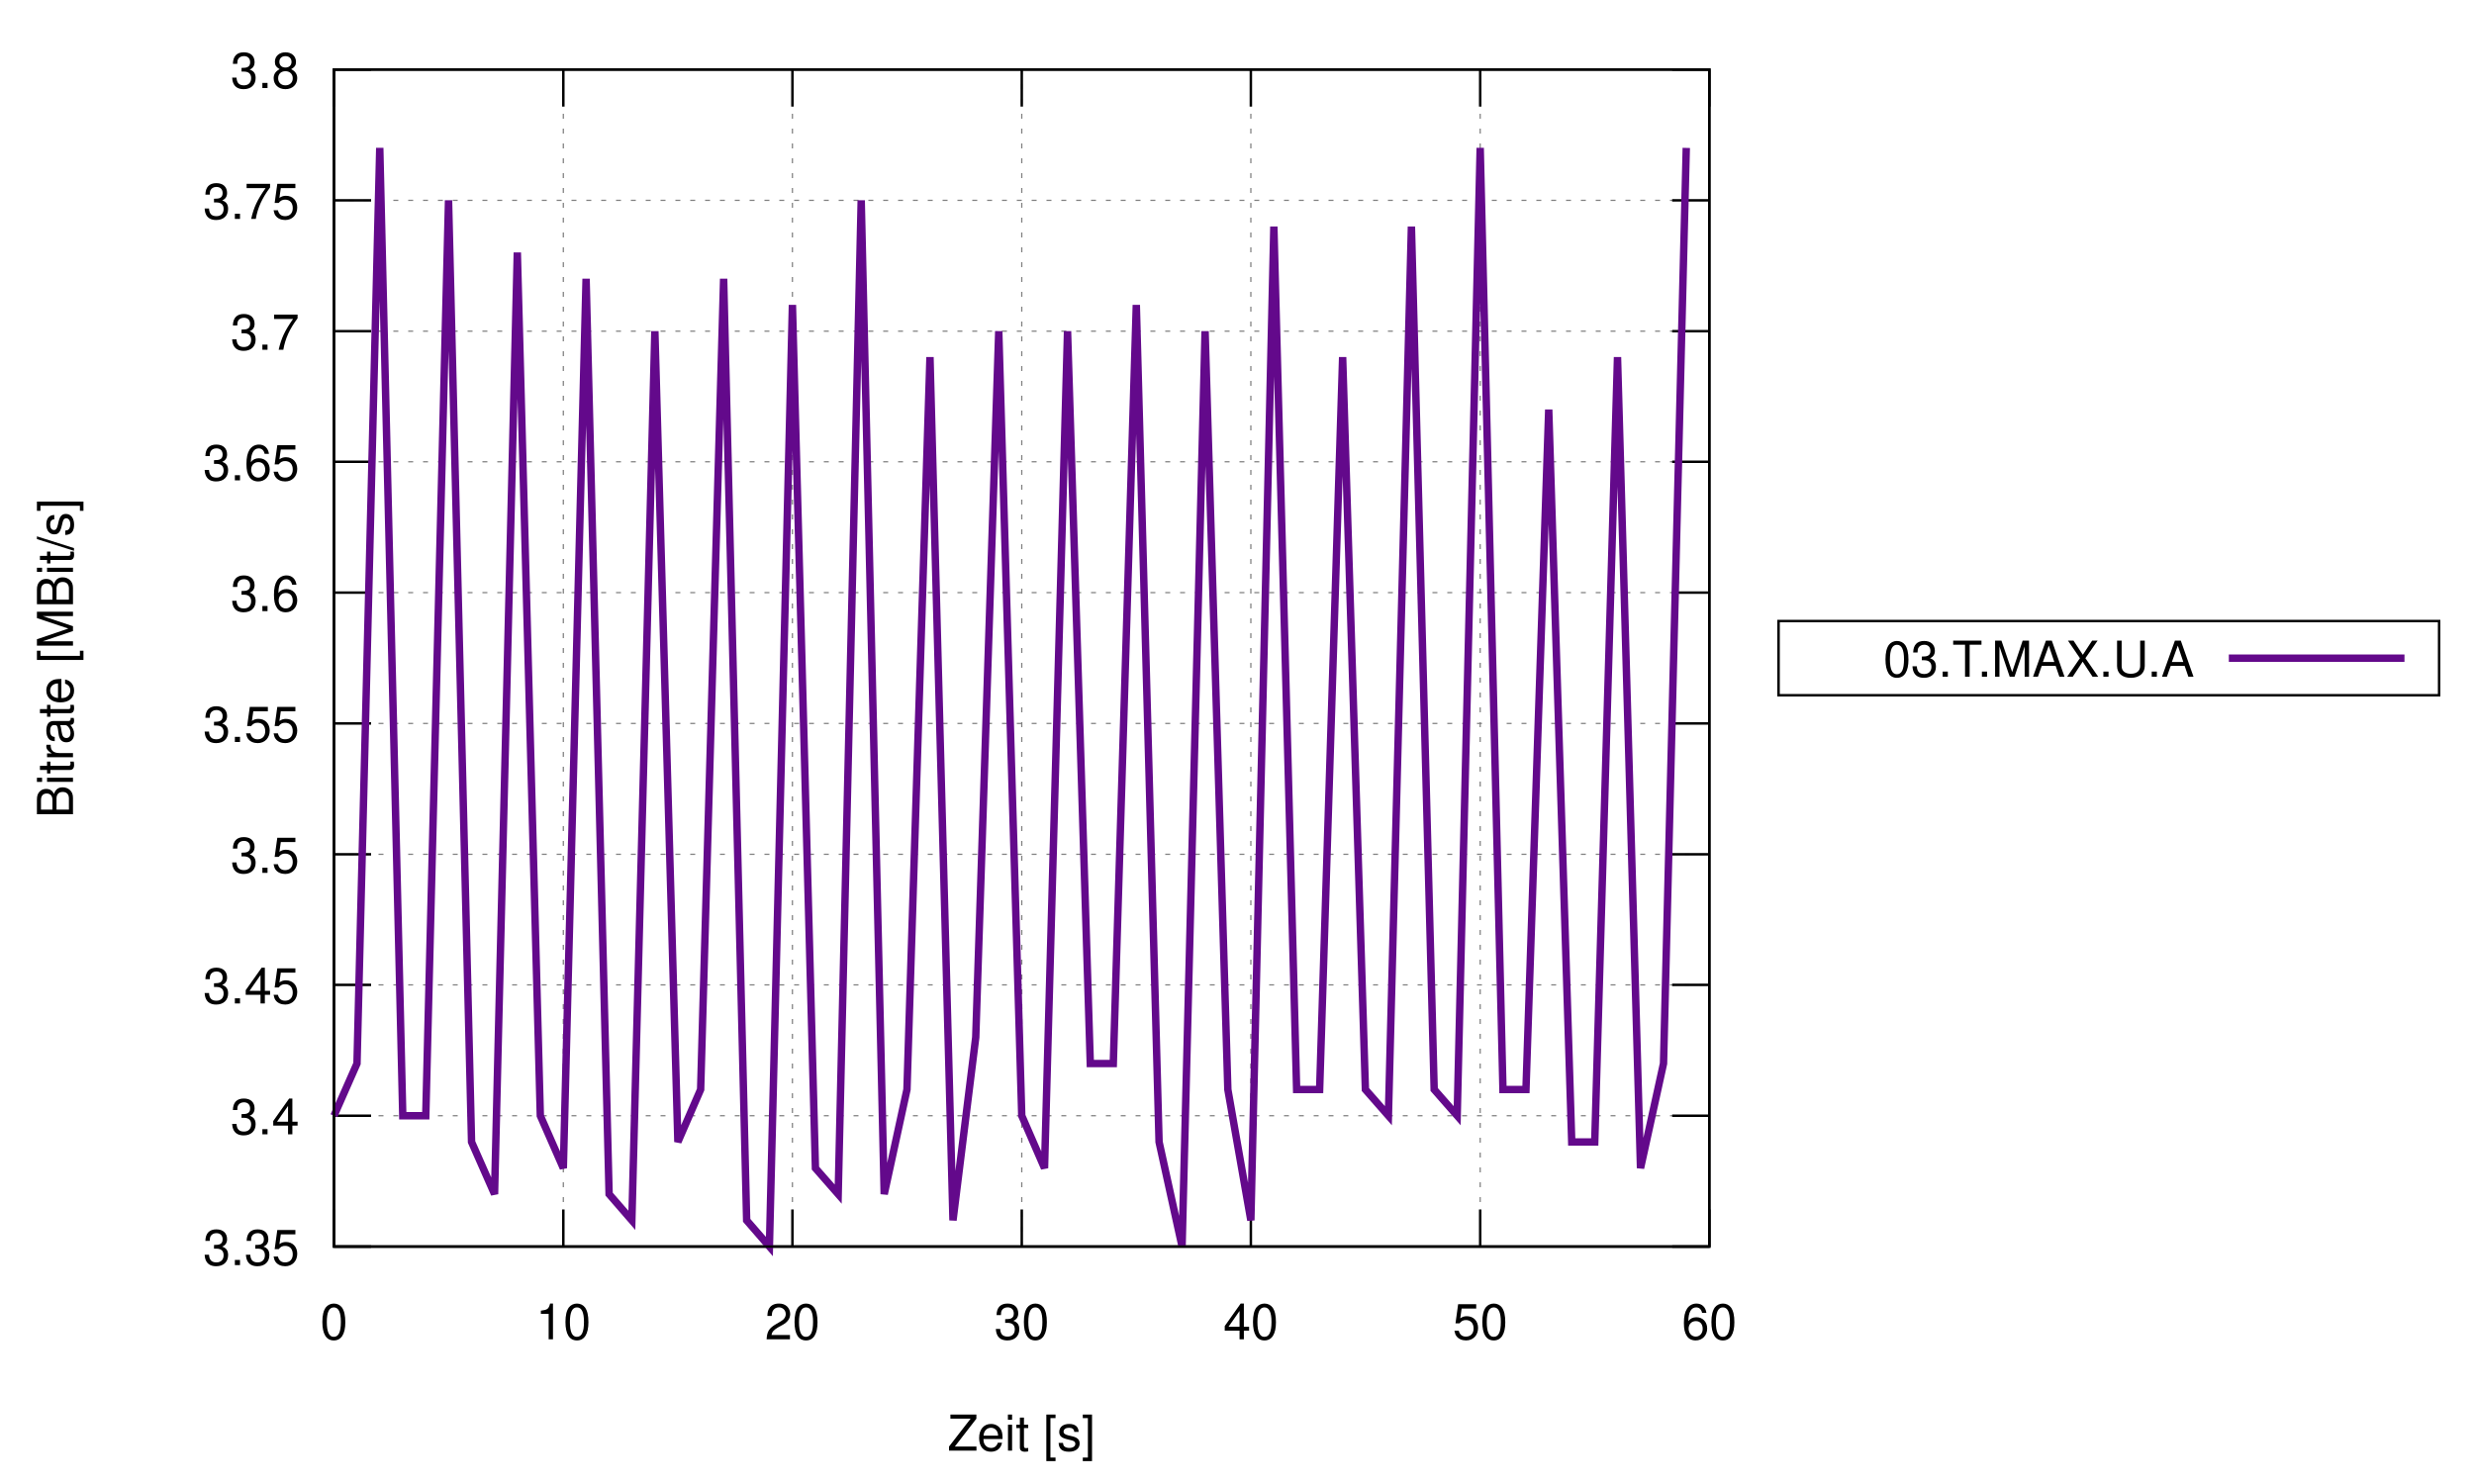
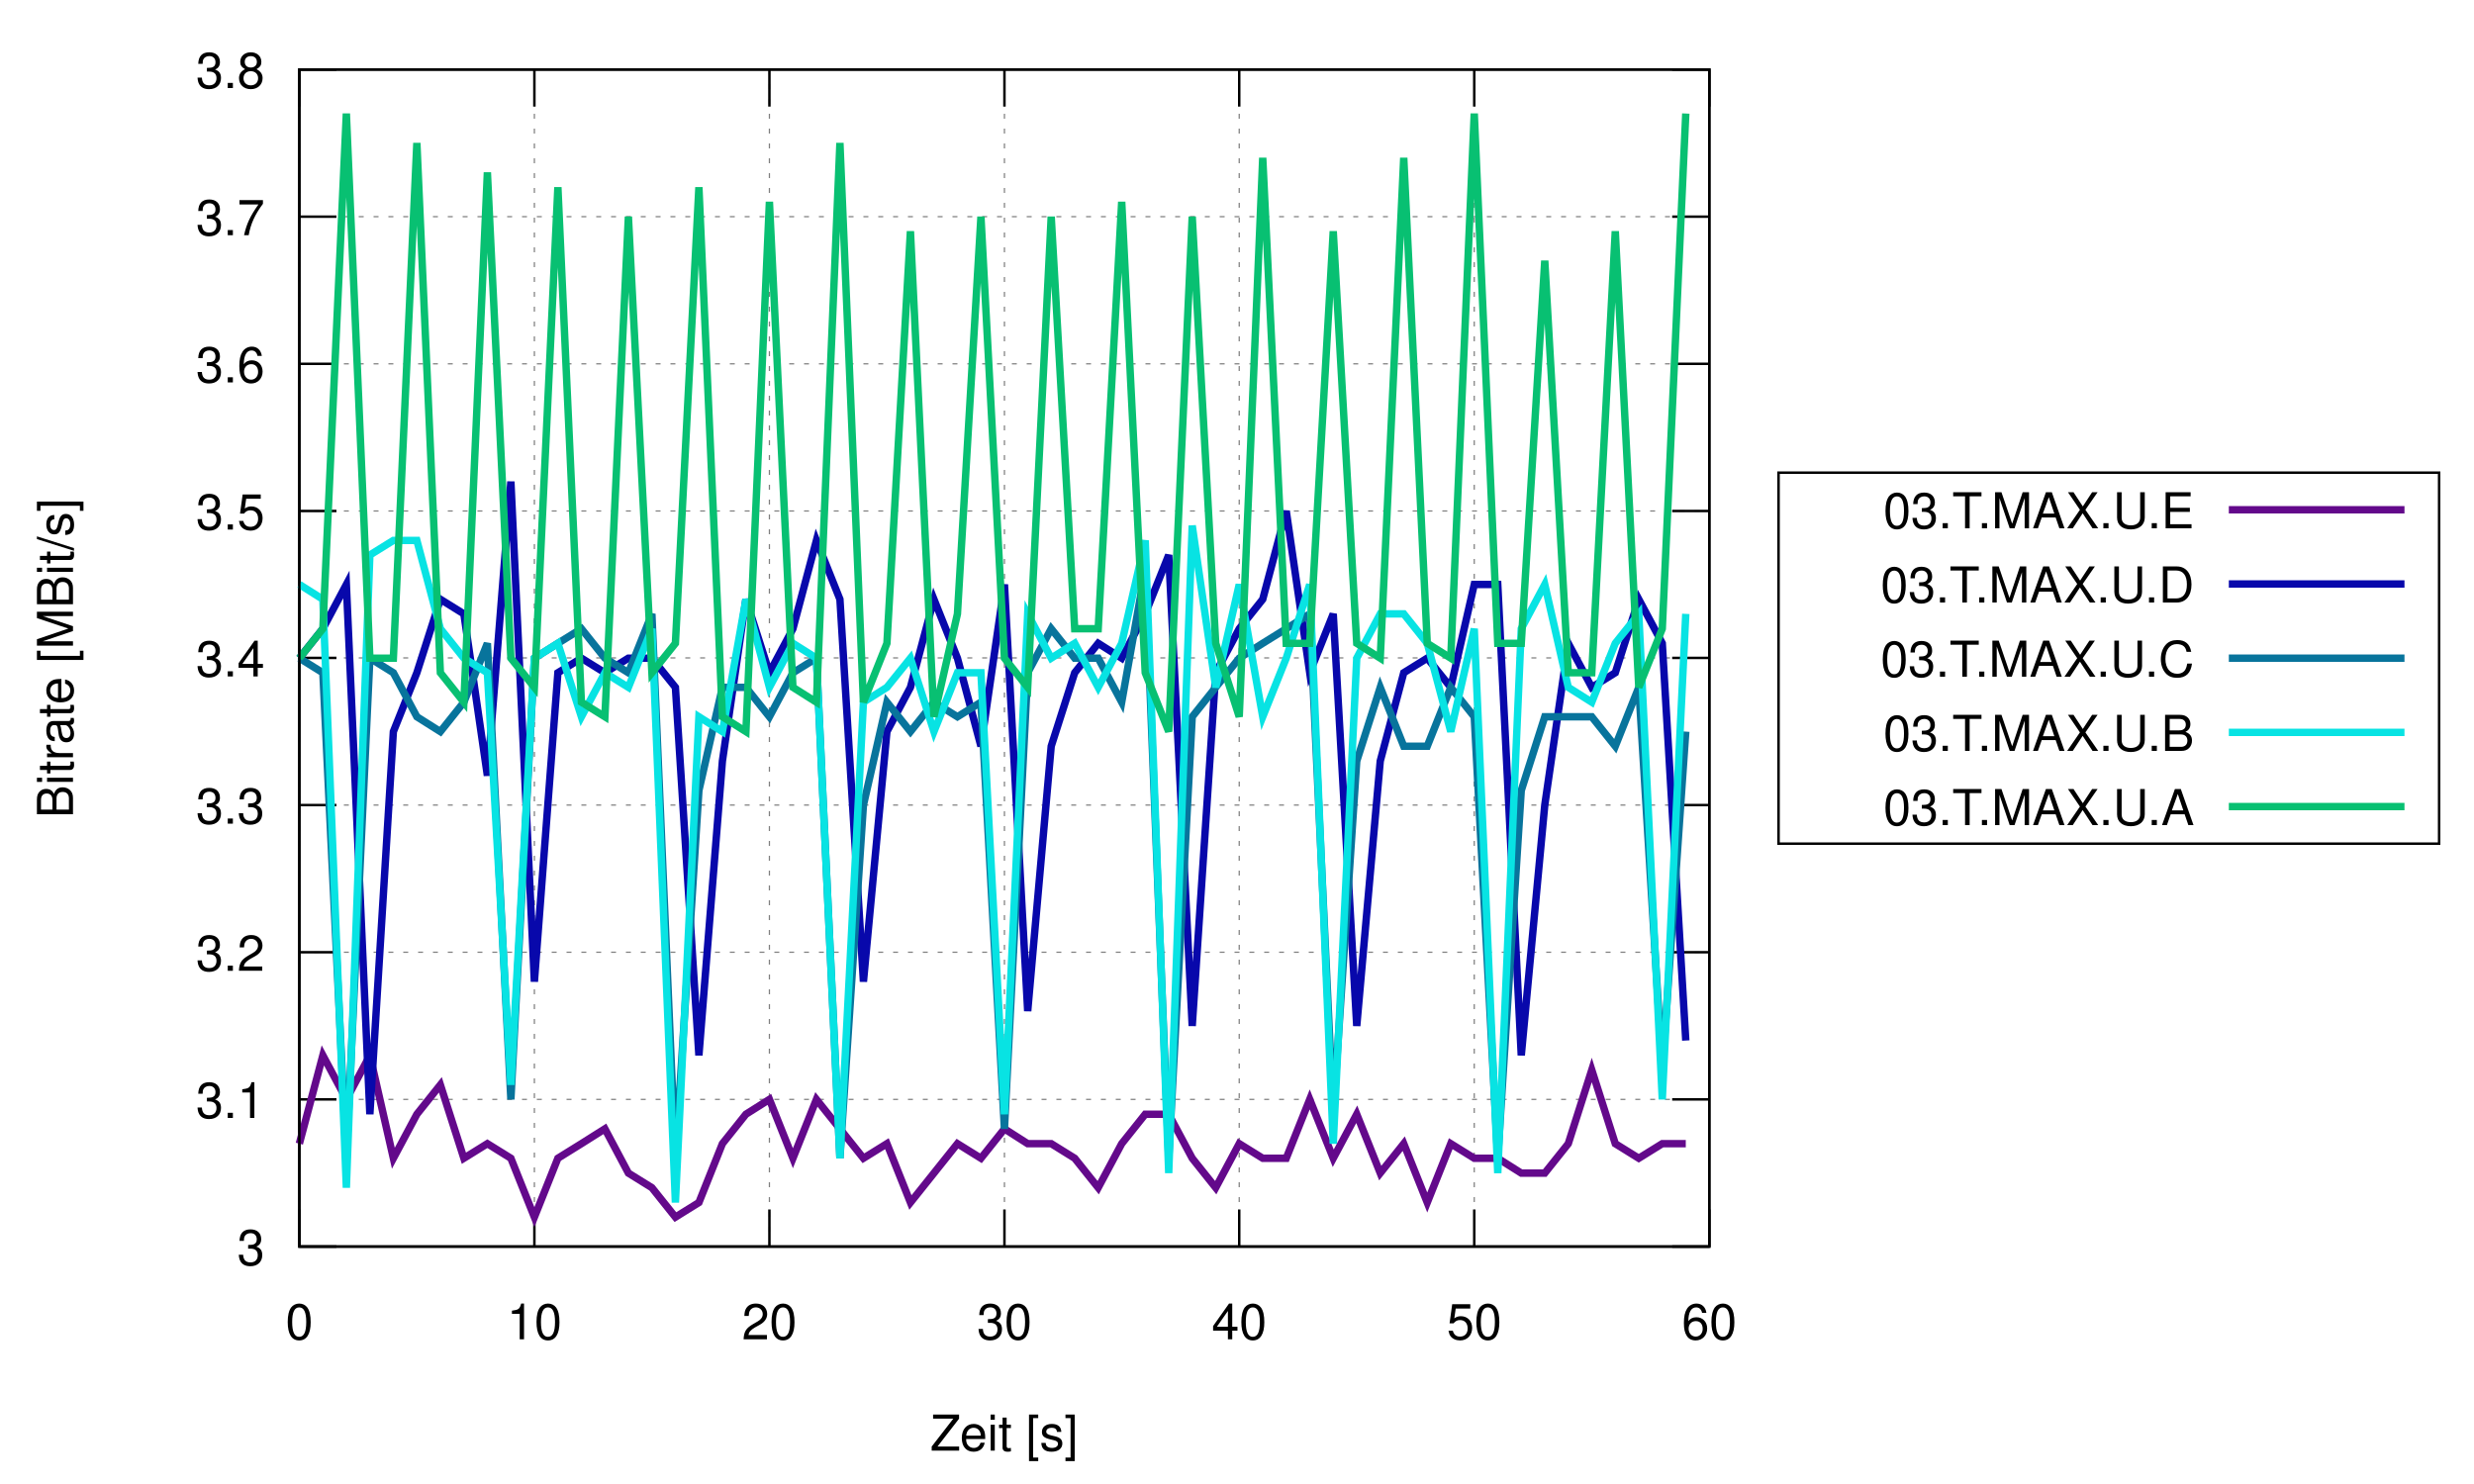
<svg xmlns="http://www.w3.org/2000/svg" xmlns:xlink="http://www.w3.org/1999/xlink" width="1000" height="600" viewBox="0 0 1000 600">
  <g id="gnuplot_canvas">
    <rect x="0" y="0" width="1000" height="600" fill="none" />
    <defs>
      <circle id="gpDot" r="0.5" stroke-width="0.5" />
      <path id="gpPt0" stroke-width="0.133" stroke="currentColor" d="M-1,0 h2 M0,-1 v2" />
      <path id="gpPt1" stroke-width="0.133" stroke="currentColor" d="M-1,-1 L1,1 M1,-1 L-1,1" />
      <path id="gpPt2" stroke-width="0.133" stroke="currentColor" d="M-1,0 L1,0 M0,-1 L0,1 M-1,-1 L1,1 M-1,1 L1,-1" />
      <rect id="gpPt3" stroke-width="0.133" stroke="currentColor" x="-1" y="-1" width="2" height="2" />
      <rect id="gpPt4" stroke-width="0.133" stroke="currentColor" fill="currentColor" x="-1" y="-1" width="2" height="2" />
      <circle id="gpPt5" stroke-width="0.133" stroke="currentColor" cx="0" cy="0" r="1" />
      <use xlink:href="#gpPt5" id="gpPt6" fill="currentColor" stroke="none" />
      <path id="gpPt7" stroke-width="0.133" stroke="currentColor" d="M0,-1.33 L-1.33,0.67 L1.33,0.67 z" />
      <use xlink:href="#gpPt7" id="gpPt8" fill="currentColor" stroke="none" />
      <use xlink:href="#gpPt7" id="gpPt9" stroke="currentColor" transform="rotate(180)" />
      <use xlink:href="#gpPt9" id="gpPt10" fill="currentColor" stroke="none" />
      <use xlink:href="#gpPt3" id="gpPt11" stroke="currentColor" transform="rotate(45)" />
      <use xlink:href="#gpPt11" id="gpPt12" fill="currentColor" stroke="none" />
      <path id="gpPt13" stroke-width="0.133" stroke="currentColor" d="M0,1.330 L1.265,0.411 L0.782,-1.067 L-0.782,-1.076 L-1.265,0.411 z" />
      <use xlink:href="#gpPt13" id="gpPt14" fill="currentColor" stroke="none" />
      <filter id="textbox" filterUnits="objectBoundingBox" x="0" y="0" height="1" width="1">
        <feFlood flood-color="white" flood-opacity="1" result="bgnd" />
        <feComposite in="SourceGraphic" in2="bgnd" operator="atop" />
      </filter>
      <filter id="greybox" filterUnits="objectBoundingBox" x="0" y="0" height="1" width="1">
        <feFlood flood-color="lightgrey" flood-opacity="1" result="grey" />
        <feComposite in="SourceGraphic" in2="grey" operator="atop" />
      </filter>
    </defs>
    <g fill="none" color="white" stroke="currentColor" stroke-width="1.00" stroke-linecap="butt" stroke-linejoin="miter">
</g>
    <g fill="none" color="black" stroke="currentColor" stroke-width="1.00" stroke-linecap="butt" stroke-linejoin="miter">
</g>
    <g fill="none" color="black" stroke="black" stroke-width="0.50" stroke-linecap="butt" stroke-linejoin="miter">
</g>
    <g fill="none" color="gray" stroke="currentColor" stroke-width="0.50" stroke-linecap="butt" stroke-linejoin="miter">
-       <path stroke="gray" stroke-dasharray="2,4" class="gridline" d="M135.0,504.0 L690.9,504.0  " />
-     </g>
-     <g fill="none" color="gray" stroke="gray" stroke-width="1.00" stroke-linecap="butt" stroke-linejoin="miter">
- </g>
-     <g fill="none" color="black" stroke="currentColor" stroke-width="1.00" stroke-linecap="butt" stroke-linejoin="miter">
-       <path stroke="black" d="M135.0,504.0 L150.0,504.0 M690.9,504.0 L675.9,504.0  " />
-       <g transform="translate(121.0,511.5)" stroke="none" fill="black" font-family="Helvetica" font-size="20.00" text-anchor="end">
-         <text>
-           <tspan font-family="Helvetica"> 3.35</tspan>
-         </text>
-       </g>
-     </g>
-     <g fill="none" color="black" stroke="currentColor" stroke-width="1.00" stroke-linecap="butt" stroke-linejoin="miter">
- </g>
-     <g fill="none" color="black" stroke="black" stroke-width="0.50" stroke-linecap="butt" stroke-linejoin="miter">
- </g>
-     <g fill="none" color="gray" stroke="currentColor" stroke-width="0.50" stroke-linecap="butt" stroke-linejoin="miter">
-       <path stroke="gray" stroke-dasharray="2,4" class="gridline" d="M135.0,451.1 L690.9,451.1  " />
-     </g>
-     <g fill="none" color="gray" stroke="gray" stroke-width="1.00" stroke-linecap="butt" stroke-linejoin="miter">
- </g>
-     <g fill="none" color="black" stroke="currentColor" stroke-width="1.00" stroke-linecap="butt" stroke-linejoin="miter">
-       <path stroke="black" d="M135.0,451.1 L150.0,451.1 M690.9,451.1 L675.9,451.1  " />
-       <g transform="translate(121.0,458.6)" stroke="none" fill="black" font-family="Helvetica" font-size="20.00" text-anchor="end">
+       <path stroke="gray" stroke-dasharray="2,4" class="gridline" d="M121.0,504.0 L690.9,504.0  " />
+     </g>
+     <g fill="none" color="gray" stroke="gray" stroke-width="1.00" stroke-linecap="butt" stroke-linejoin="miter">
+ </g>
+     <g fill="none" color="black" stroke="currentColor" stroke-width="1.00" stroke-linecap="butt" stroke-linejoin="miter">
+       <path stroke="black" d="M121.0,504.0 L136.0,504.0 M690.9,504.0 L675.9,504.0  " />
+       <g transform="translate(107.0,511.5)" stroke="none" fill="black" font-family="Helvetica" font-size="20.00" text-anchor="end">
+         <text>
+           <tspan font-family="Helvetica"> 3</tspan>
+         </text>
+       </g>
+     </g>
+     <g fill="none" color="black" stroke="currentColor" stroke-width="1.00" stroke-linecap="butt" stroke-linejoin="miter">
+ </g>
+     <g fill="none" color="black" stroke="black" stroke-width="0.50" stroke-linecap="butt" stroke-linejoin="miter">
+ </g>
+     <g fill="none" color="gray" stroke="currentColor" stroke-width="0.50" stroke-linecap="butt" stroke-linejoin="miter">
+       <path stroke="gray" stroke-dasharray="2,4" class="gridline" d="M121.0,444.5 L690.9,444.5  " />
+     </g>
+     <g fill="none" color="gray" stroke="gray" stroke-width="1.00" stroke-linecap="butt" stroke-linejoin="miter">
+ </g>
+     <g fill="none" color="black" stroke="currentColor" stroke-width="1.00" stroke-linecap="butt" stroke-linejoin="miter">
+       <path stroke="black" d="M121.0,444.5 L136.0,444.5 M690.9,444.5 L675.9,444.5  " />
+       <g transform="translate(107.0,452.0)" stroke="none" fill="black" font-family="Helvetica" font-size="20.00" text-anchor="end">
+         <text>
+           <tspan font-family="Helvetica"> 3.1</tspan>
+         </text>
+       </g>
+     </g>
+     <g fill="none" color="black" stroke="currentColor" stroke-width="1.00" stroke-linecap="butt" stroke-linejoin="miter">
+ </g>
+     <g fill="none" color="black" stroke="black" stroke-width="0.50" stroke-linecap="butt" stroke-linejoin="miter">
+ </g>
+     <g fill="none" color="gray" stroke="currentColor" stroke-width="0.50" stroke-linecap="butt" stroke-linejoin="miter">
+       <path stroke="gray" stroke-dasharray="2,4" class="gridline" d="M121.0,385.0 L690.9,385.0  " />
+     </g>
+     <g fill="none" color="gray" stroke="gray" stroke-width="1.00" stroke-linecap="butt" stroke-linejoin="miter">
+ </g>
+     <g fill="none" color="black" stroke="currentColor" stroke-width="1.00" stroke-linecap="butt" stroke-linejoin="miter">
+       <path stroke="black" d="M121.0,385.0 L136.0,385.0 M690.9,385.0 L675.9,385.0  " />
+       <g transform="translate(107.0,392.5)" stroke="none" fill="black" font-family="Helvetica" font-size="20.00" text-anchor="end">
+         <text>
+           <tspan font-family="Helvetica"> 3.2</tspan>
+         </text>
+       </g>
+     </g>
+     <g fill="none" color="black" stroke="currentColor" stroke-width="1.00" stroke-linecap="butt" stroke-linejoin="miter">
+ </g>
+     <g fill="none" color="black" stroke="black" stroke-width="0.50" stroke-linecap="butt" stroke-linejoin="miter">
+ </g>
+     <g fill="none" color="gray" stroke="currentColor" stroke-width="0.50" stroke-linecap="butt" stroke-linejoin="miter">
+       <path stroke="gray" stroke-dasharray="2,4" class="gridline" d="M121.0,325.5 L690.9,325.5  " />
+     </g>
+     <g fill="none" color="gray" stroke="gray" stroke-width="1.00" stroke-linecap="butt" stroke-linejoin="miter">
+ </g>
+     <g fill="none" color="black" stroke="currentColor" stroke-width="1.00" stroke-linecap="butt" stroke-linejoin="miter">
+       <path stroke="black" d="M121.0,325.5 L136.0,325.5 M690.9,325.5 L675.9,325.5  " />
+       <g transform="translate(107.0,333.0)" stroke="none" fill="black" font-family="Helvetica" font-size="20.00" text-anchor="end">
+         <text>
+           <tspan font-family="Helvetica"> 3.3</tspan>
+         </text>
+       </g>
+     </g>
+     <g fill="none" color="black" stroke="currentColor" stroke-width="1.00" stroke-linecap="butt" stroke-linejoin="miter">
+ </g>
+     <g fill="none" color="black" stroke="black" stroke-width="0.50" stroke-linecap="butt" stroke-linejoin="miter">
+ </g>
+     <g fill="none" color="gray" stroke="currentColor" stroke-width="0.50" stroke-linecap="butt" stroke-linejoin="miter">
+       <path stroke="gray" stroke-dasharray="2,4" class="gridline" d="M121.0,266.0 L690.9,266.0  " />
+     </g>
+     <g fill="none" color="gray" stroke="gray" stroke-width="1.00" stroke-linecap="butt" stroke-linejoin="miter">
+ </g>
+     <g fill="none" color="black" stroke="currentColor" stroke-width="1.00" stroke-linecap="butt" stroke-linejoin="miter">
+       <path stroke="black" d="M121.0,266.0 L136.0,266.0 M690.9,266.0 L675.9,266.0  " />
+       <g transform="translate(107.0,273.5)" stroke="none" fill="black" font-family="Helvetica" font-size="20.00" text-anchor="end">
        <text>
          <tspan font-family="Helvetica"> 3.4</tspan>
        </text>
      </g>
    </g>
    <g fill="none" color="black" stroke="currentColor" stroke-width="1.00" stroke-linecap="butt" stroke-linejoin="miter">
</g>
    <g fill="none" color="black" stroke="black" stroke-width="0.50" stroke-linecap="butt" stroke-linejoin="miter">
</g>
    <g fill="none" color="gray" stroke="currentColor" stroke-width="0.50" stroke-linecap="butt" stroke-linejoin="miter">
-       <path stroke="gray" stroke-dasharray="2,4" class="gridline" d="M135.0,398.2 L690.9,398.2  " />
-     </g>
-     <g fill="none" color="gray" stroke="gray" stroke-width="1.00" stroke-linecap="butt" stroke-linejoin="miter">
- </g>
-     <g fill="none" color="black" stroke="currentColor" stroke-width="1.00" stroke-linecap="butt" stroke-linejoin="miter">
-       <path stroke="black" d="M135.0,398.2 L150.0,398.2 M690.9,398.2 L675.9,398.2  " />
-       <g transform="translate(121.0,405.7)" stroke="none" fill="black" font-family="Helvetica" font-size="20.00" text-anchor="end">
-         <text>
-           <tspan font-family="Helvetica"> 3.45</tspan>
-         </text>
-       </g>
-     </g>
-     <g fill="none" color="black" stroke="currentColor" stroke-width="1.00" stroke-linecap="butt" stroke-linejoin="miter">
- </g>
-     <g fill="none" color="black" stroke="black" stroke-width="0.50" stroke-linecap="butt" stroke-linejoin="miter">
- </g>
-     <g fill="none" color="gray" stroke="currentColor" stroke-width="0.50" stroke-linecap="butt" stroke-linejoin="miter">
-       <path stroke="gray" stroke-dasharray="2,4" class="gridline" d="M135.0,345.4 L690.9,345.4  " />
-     </g>
-     <g fill="none" color="gray" stroke="gray" stroke-width="1.00" stroke-linecap="butt" stroke-linejoin="miter">
- </g>
-     <g fill="none" color="black" stroke="currentColor" stroke-width="1.00" stroke-linecap="butt" stroke-linejoin="miter">
-       <path stroke="black" d="M135.0,345.4 L150.0,345.4 M690.9,345.4 L675.9,345.4  " />
-       <g transform="translate(121.0,352.9)" stroke="none" fill="black" font-family="Helvetica" font-size="20.00" text-anchor="end">
+       <path stroke="gray" stroke-dasharray="2,4" class="gridline" d="M121.0,206.6 L690.9,206.6  " />
+     </g>
+     <g fill="none" color="gray" stroke="gray" stroke-width="1.00" stroke-linecap="butt" stroke-linejoin="miter">
+ </g>
+     <g fill="none" color="black" stroke="currentColor" stroke-width="1.00" stroke-linecap="butt" stroke-linejoin="miter">
+       <path stroke="black" d="M121.0,206.6 L136.0,206.6 M690.9,206.6 L675.9,206.6  " />
+       <g transform="translate(107.0,214.1)" stroke="none" fill="black" font-family="Helvetica" font-size="20.00" text-anchor="end">
        <text>
          <tspan font-family="Helvetica"> 3.5</tspan>
        </text>
      </g>
    </g>
    <g fill="none" color="black" stroke="currentColor" stroke-width="1.00" stroke-linecap="butt" stroke-linejoin="miter">
</g>
    <g fill="none" color="black" stroke="black" stroke-width="0.50" stroke-linecap="butt" stroke-linejoin="miter">
</g>
    <g fill="none" color="gray" stroke="currentColor" stroke-width="0.50" stroke-linecap="butt" stroke-linejoin="miter">
-       <path stroke="gray" stroke-dasharray="2,4" class="gridline" d="M135.0,292.5 L690.9,292.5  " />
-     </g>
-     <g fill="none" color="gray" stroke="gray" stroke-width="1.00" stroke-linecap="butt" stroke-linejoin="miter">
- </g>
-     <g fill="none" color="black" stroke="currentColor" stroke-width="1.00" stroke-linecap="butt" stroke-linejoin="miter">
-       <path stroke="black" d="M135.0,292.5 L150.0,292.5 M690.9,292.5 L675.9,292.5  " />
-       <g transform="translate(121.0,300.0)" stroke="none" fill="black" font-family="Helvetica" font-size="20.00" text-anchor="end">
-         <text>
-           <tspan font-family="Helvetica"> 3.55</tspan>
-         </text>
-       </g>
-     </g>
-     <g fill="none" color="black" stroke="currentColor" stroke-width="1.00" stroke-linecap="butt" stroke-linejoin="miter">
- </g>
-     <g fill="none" color="black" stroke="black" stroke-width="0.50" stroke-linecap="butt" stroke-linejoin="miter">
- </g>
-     <g fill="none" color="gray" stroke="currentColor" stroke-width="0.50" stroke-linecap="butt" stroke-linejoin="miter">
-       <path stroke="gray" stroke-dasharray="2,4" class="gridline" d="M135.0,239.6 L690.9,239.6  " />
-     </g>
-     <g fill="none" color="gray" stroke="gray" stroke-width="1.00" stroke-linecap="butt" stroke-linejoin="miter">
- </g>
-     <g fill="none" color="black" stroke="currentColor" stroke-width="1.00" stroke-linecap="butt" stroke-linejoin="miter">
-       <path stroke="black" d="M135.0,239.6 L150.0,239.6 M690.9,239.6 L675.9,239.6  " />
-       <g transform="translate(121.0,247.1)" stroke="none" fill="black" font-family="Helvetica" font-size="20.00" text-anchor="end">
+       <path stroke="gray" stroke-dasharray="2,4" class="gridline" d="M121.0,147.1 L690.9,147.1  " />
+     </g>
+     <g fill="none" color="gray" stroke="gray" stroke-width="1.00" stroke-linecap="butt" stroke-linejoin="miter">
+ </g>
+     <g fill="none" color="black" stroke="currentColor" stroke-width="1.00" stroke-linecap="butt" stroke-linejoin="miter">
+       <path stroke="black" d="M121.0,147.1 L136.0,147.1 M690.9,147.1 L675.9,147.1  " />
+       <g transform="translate(107.0,154.6)" stroke="none" fill="black" font-family="Helvetica" font-size="20.00" text-anchor="end">
        <text>
          <tspan font-family="Helvetica"> 3.6</tspan>
        </text>
      </g>
    </g>
    <g fill="none" color="black" stroke="currentColor" stroke-width="1.00" stroke-linecap="butt" stroke-linejoin="miter">
</g>
    <g fill="none" color="black" stroke="black" stroke-width="0.50" stroke-linecap="butt" stroke-linejoin="miter">
</g>
    <g fill="none" color="gray" stroke="currentColor" stroke-width="0.50" stroke-linecap="butt" stroke-linejoin="miter">
-       <path stroke="gray" stroke-dasharray="2,4" class="gridline" d="M135.0,186.7 L690.9,186.7  " />
-     </g>
-     <g fill="none" color="gray" stroke="gray" stroke-width="1.00" stroke-linecap="butt" stroke-linejoin="miter">
- </g>
-     <g fill="none" color="black" stroke="currentColor" stroke-width="1.00" stroke-linecap="butt" stroke-linejoin="miter">
-       <path stroke="black" d="M135.0,186.7 L150.0,186.7 M690.9,186.7 L675.9,186.7  " />
-       <g transform="translate(121.0,194.2)" stroke="none" fill="black" font-family="Helvetica" font-size="20.00" text-anchor="end">
-         <text>
-           <tspan font-family="Helvetica"> 3.65</tspan>
-         </text>
-       </g>
-     </g>
-     <g fill="none" color="black" stroke="currentColor" stroke-width="1.00" stroke-linecap="butt" stroke-linejoin="miter">
- </g>
-     <g fill="none" color="black" stroke="black" stroke-width="0.50" stroke-linecap="butt" stroke-linejoin="miter">
- </g>
-     <g fill="none" color="gray" stroke="currentColor" stroke-width="0.50" stroke-linecap="butt" stroke-linejoin="miter">
-       <path stroke="gray" stroke-dasharray="2,4" class="gridline" d="M135.0,133.9 L690.9,133.9  " />
-     </g>
-     <g fill="none" color="gray" stroke="gray" stroke-width="1.00" stroke-linecap="butt" stroke-linejoin="miter">
- </g>
-     <g fill="none" color="black" stroke="currentColor" stroke-width="1.00" stroke-linecap="butt" stroke-linejoin="miter">
-       <path stroke="black" d="M135.0,133.9 L150.0,133.9 M690.9,133.9 L675.9,133.9  " />
-       <g transform="translate(121.0,141.4)" stroke="none" fill="black" font-family="Helvetica" font-size="20.00" text-anchor="end">
+       <path stroke="gray" stroke-dasharray="2,4" class="gridline" d="M121.0,87.6 L690.9,87.6  " />
+     </g>
+     <g fill="none" color="gray" stroke="gray" stroke-width="1.00" stroke-linecap="butt" stroke-linejoin="miter">
+ </g>
+     <g fill="none" color="black" stroke="currentColor" stroke-width="1.00" stroke-linecap="butt" stroke-linejoin="miter">
+       <path stroke="black" d="M121.0,87.6 L136.0,87.6 M690.9,87.6 L675.9,87.6  " />
+       <g transform="translate(107.0,95.1)" stroke="none" fill="black" font-family="Helvetica" font-size="20.00" text-anchor="end">
        <text>
          <tspan font-family="Helvetica"> 3.7</tspan>
        </text>
      </g>
    </g>
    <g fill="none" color="black" stroke="currentColor" stroke-width="1.00" stroke-linecap="butt" stroke-linejoin="miter">
</g>
    <g fill="none" color="black" stroke="black" stroke-width="0.50" stroke-linecap="butt" stroke-linejoin="miter">
</g>
    <g fill="none" color="gray" stroke="currentColor" stroke-width="0.50" stroke-linecap="butt" stroke-linejoin="miter">
-       <path stroke="gray" stroke-dasharray="2,4" class="gridline" d="M135.0,81.0 L690.9,81.0  " />
-     </g>
-     <g fill="none" color="gray" stroke="gray" stroke-width="1.00" stroke-linecap="butt" stroke-linejoin="miter">
- </g>
-     <g fill="none" color="black" stroke="currentColor" stroke-width="1.00" stroke-linecap="butt" stroke-linejoin="miter">
-       <path stroke="black" d="M135.0,81.0 L150.0,81.0 M690.9,81.0 L675.9,81.0  " />
-       <g transform="translate(121.0,88.5)" stroke="none" fill="black" font-family="Helvetica" font-size="20.00" text-anchor="end">
-         <text>
-           <tspan font-family="Helvetica"> 3.75</tspan>
-         </text>
-       </g>
-     </g>
-     <g fill="none" color="black" stroke="currentColor" stroke-width="1.00" stroke-linecap="butt" stroke-linejoin="miter">
- </g>
-     <g fill="none" color="black" stroke="black" stroke-width="0.50" stroke-linecap="butt" stroke-linejoin="miter">
- </g>
-     <g fill="none" color="gray" stroke="currentColor" stroke-width="0.50" stroke-linecap="butt" stroke-linejoin="miter">
-       <path stroke="gray" stroke-dasharray="2,4" class="gridline" d="M135.0,28.1 L690.9,28.1  " />
-     </g>
-     <g fill="none" color="gray" stroke="gray" stroke-width="1.00" stroke-linecap="butt" stroke-linejoin="miter">
- </g>
-     <g fill="none" color="black" stroke="currentColor" stroke-width="1.00" stroke-linecap="butt" stroke-linejoin="miter">
-       <path stroke="black" d="M135.0,28.1 L150.0,28.1 M690.9,28.1 L675.9,28.1  " />
-       <g transform="translate(121.0,35.6)" stroke="none" fill="black" font-family="Helvetica" font-size="20.00" text-anchor="end">
+       <path stroke="gray" stroke-dasharray="2,4" class="gridline" d="M121.0,28.1 L690.9,28.1  " />
+     </g>
+     <g fill="none" color="gray" stroke="gray" stroke-width="1.00" stroke-linecap="butt" stroke-linejoin="miter">
+ </g>
+     <g fill="none" color="black" stroke="currentColor" stroke-width="1.00" stroke-linecap="butt" stroke-linejoin="miter">
+       <path stroke="black" d="M121.0,28.1 L136.0,28.1 M690.9,28.1 L675.9,28.1  " />
+       <g transform="translate(107.0,35.6)" stroke="none" fill="black" font-family="Helvetica" font-size="20.00" text-anchor="end">
        <text>
          <tspan font-family="Helvetica"> 3.8</tspan>
        </text>
      </g>
    </g>
    <g fill="none" color="black" stroke="currentColor" stroke-width="1.00" stroke-linecap="butt" stroke-linejoin="miter">
</g>
    <g fill="none" color="black" stroke="black" stroke-width="0.50" stroke-linecap="butt" stroke-linejoin="miter">
</g>
    <g fill="none" color="gray" stroke="currentColor" stroke-width="0.50" stroke-linecap="butt" stroke-linejoin="miter">
-       <path stroke="gray" stroke-dasharray="2,4" class="gridline" d="M135.0,504.0 L135.0,28.1  " />
-     </g>
-     <g fill="none" color="gray" stroke="gray" stroke-width="1.00" stroke-linecap="butt" stroke-linejoin="miter">
- </g>
-     <g fill="none" color="black" stroke="currentColor" stroke-width="1.00" stroke-linecap="butt" stroke-linejoin="miter">
-       <path stroke="black" d="M135.0,504.0 L135.0,489.0 M135.0,28.1 L135.0,43.1  " />
-       <g transform="translate(135.0,541.5)" stroke="none" fill="black" font-family="Helvetica" font-size="20.00" text-anchor="middle">
+       <path stroke="gray" stroke-dasharray="2,4" class="gridline" d="M121.0,504.0 L121.0,28.1  " />
+     </g>
+     <g fill="none" color="gray" stroke="gray" stroke-width="1.00" stroke-linecap="butt" stroke-linejoin="miter">
+ </g>
+     <g fill="none" color="black" stroke="currentColor" stroke-width="1.00" stroke-linecap="butt" stroke-linejoin="miter">
+       <path stroke="black" d="M121.0,504.0 L121.0,489.0 M121.0,28.1 L121.0,43.1  " />
+       <g transform="translate(121.0,541.5)" stroke="none" fill="black" font-family="Helvetica" font-size="20.00" text-anchor="middle">
        <text>
          <tspan font-family="Helvetica"> 0</tspan>
        </text>
      </g>
    </g>
    <g fill="none" color="black" stroke="currentColor" stroke-width="1.00" stroke-linecap="butt" stroke-linejoin="miter">
</g>
    <g fill="none" color="black" stroke="black" stroke-width="0.50" stroke-linecap="butt" stroke-linejoin="miter">
</g>
    <g fill="none" color="gray" stroke="currentColor" stroke-width="0.50" stroke-linecap="butt" stroke-linejoin="miter">
-       <path stroke="gray" stroke-dasharray="2,4" class="gridline" d="M227.7,504.0 L227.7,28.1  " />
-     </g>
-     <g fill="none" color="gray" stroke="gray" stroke-width="1.00" stroke-linecap="butt" stroke-linejoin="miter">
- </g>
-     <g fill="none" color="black" stroke="currentColor" stroke-width="1.00" stroke-linecap="butt" stroke-linejoin="miter">
-       <path stroke="black" d="M227.7,504.0 L227.7,489.0 M227.7,28.1 L227.7,43.1  " />
-       <g transform="translate(227.7,541.5)" stroke="none" fill="black" font-family="Helvetica" font-size="20.00" text-anchor="middle">
+       <path stroke="gray" stroke-dasharray="2,4" class="gridline" d="M216.0,504.0 L216.0,28.1  " />
+     </g>
+     <g fill="none" color="gray" stroke="gray" stroke-width="1.00" stroke-linecap="butt" stroke-linejoin="miter">
+ </g>
+     <g fill="none" color="black" stroke="currentColor" stroke-width="1.00" stroke-linecap="butt" stroke-linejoin="miter">
+       <path stroke="black" d="M216.0,504.0 L216.0,489.0 M216.0,28.1 L216.0,43.1  " />
+       <g transform="translate(216.0,541.5)" stroke="none" fill="black" font-family="Helvetica" font-size="20.00" text-anchor="middle">
        <text>
          <tspan font-family="Helvetica"> 10</tspan>
        </text>
      </g>
    </g>
    <g fill="none" color="black" stroke="currentColor" stroke-width="1.00" stroke-linecap="butt" stroke-linejoin="miter">
</g>
    <g fill="none" color="black" stroke="black" stroke-width="0.50" stroke-linecap="butt" stroke-linejoin="miter">
</g>
    <g fill="none" color="gray" stroke="currentColor" stroke-width="0.50" stroke-linecap="butt" stroke-linejoin="miter">
-       <path stroke="gray" stroke-dasharray="2,4" class="gridline" d="M320.3,504.0 L320.3,28.1  " />
-     </g>
-     <g fill="none" color="gray" stroke="gray" stroke-width="1.00" stroke-linecap="butt" stroke-linejoin="miter">
- </g>
-     <g fill="none" color="black" stroke="currentColor" stroke-width="1.00" stroke-linecap="butt" stroke-linejoin="miter">
-       <path stroke="black" d="M320.3,504.0 L320.3,489.0 M320.3,28.1 L320.3,43.1  " />
-       <g transform="translate(320.3,541.5)" stroke="none" fill="black" font-family="Helvetica" font-size="20.00" text-anchor="middle">
+       <path stroke="gray" stroke-dasharray="2,4" class="gridline" d="M311.0,504.0 L311.0,28.1  " />
+     </g>
+     <g fill="none" color="gray" stroke="gray" stroke-width="1.00" stroke-linecap="butt" stroke-linejoin="miter">
+ </g>
+     <g fill="none" color="black" stroke="currentColor" stroke-width="1.00" stroke-linecap="butt" stroke-linejoin="miter">
+       <path stroke="black" d="M311.0,504.0 L311.0,489.0 M311.0,28.1 L311.0,43.1  " />
+       <g transform="translate(311.0,541.5)" stroke="none" fill="black" font-family="Helvetica" font-size="20.00" text-anchor="middle">
        <text>
          <tspan font-family="Helvetica"> 20</tspan>
        </text>
      </g>
    </g>
    <g fill="none" color="black" stroke="currentColor" stroke-width="1.00" stroke-linecap="butt" stroke-linejoin="miter">
</g>
    <g fill="none" color="black" stroke="black" stroke-width="0.50" stroke-linecap="butt" stroke-linejoin="miter">
</g>
    <g fill="none" color="gray" stroke="currentColor" stroke-width="0.50" stroke-linecap="butt" stroke-linejoin="miter">
-       <path stroke="gray" stroke-dasharray="2,4" class="gridline" d="M413.0,504.0 L413.0,28.1  " />
-     </g>
-     <g fill="none" color="gray" stroke="gray" stroke-width="1.00" stroke-linecap="butt" stroke-linejoin="miter">
- </g>
-     <g fill="none" color="black" stroke="currentColor" stroke-width="1.00" stroke-linecap="butt" stroke-linejoin="miter">
-       <path stroke="black" d="M413.0,504.0 L413.0,489.0 M413.0,28.1 L413.0,43.1  " />
-       <g transform="translate(413.0,541.5)" stroke="none" fill="black" font-family="Helvetica" font-size="20.00" text-anchor="middle">
+       <path stroke="gray" stroke-dasharray="2,4" class="gridline" d="M406.0,504.0 L406.0,28.1  " />
+     </g>
+     <g fill="none" color="gray" stroke="gray" stroke-width="1.00" stroke-linecap="butt" stroke-linejoin="miter">
+ </g>
+     <g fill="none" color="black" stroke="currentColor" stroke-width="1.00" stroke-linecap="butt" stroke-linejoin="miter">
+       <path stroke="black" d="M406.0,504.0 L406.0,489.0 M406.0,28.1 L406.0,43.1  " />
+       <g transform="translate(406.0,541.5)" stroke="none" fill="black" font-family="Helvetica" font-size="20.00" text-anchor="middle">
        <text>
          <tspan font-family="Helvetica"> 30</tspan>
        </text>
      </g>
    </g>
    <g fill="none" color="black" stroke="currentColor" stroke-width="1.00" stroke-linecap="butt" stroke-linejoin="miter">
</g>
    <g fill="none" color="black" stroke="black" stroke-width="0.50" stroke-linecap="butt" stroke-linejoin="miter">
</g>
    <g fill="none" color="gray" stroke="currentColor" stroke-width="0.50" stroke-linecap="butt" stroke-linejoin="miter">
-       <path stroke="gray" stroke-dasharray="2,4" class="gridline" d="M505.6,504.0 L505.6,28.1  " />
-     </g>
-     <g fill="none" color="gray" stroke="gray" stroke-width="1.00" stroke-linecap="butt" stroke-linejoin="miter">
- </g>
-     <g fill="none" color="black" stroke="currentColor" stroke-width="1.00" stroke-linecap="butt" stroke-linejoin="miter">
-       <path stroke="black" d="M505.6,504.0 L505.6,489.0 M505.6,28.1 L505.6,43.1  " />
-       <g transform="translate(505.6,541.5)" stroke="none" fill="black" font-family="Helvetica" font-size="20.00" text-anchor="middle">
+       <path stroke="gray" stroke-dasharray="2,4" class="gridline" d="M500.9,504.0 L500.9,28.1  " />
+     </g>
+     <g fill="none" color="gray" stroke="gray" stroke-width="1.00" stroke-linecap="butt" stroke-linejoin="miter">
+ </g>
+     <g fill="none" color="black" stroke="currentColor" stroke-width="1.00" stroke-linecap="butt" stroke-linejoin="miter">
+       <path stroke="black" d="M500.9,504.0 L500.9,489.0 M500.9,28.1 L500.9,43.1  " />
+       <g transform="translate(500.9,541.5)" stroke="none" fill="black" font-family="Helvetica" font-size="20.00" text-anchor="middle">
        <text>
          <tspan font-family="Helvetica"> 40</tspan>
        </text>
      </g>
    </g>
    <g fill="none" color="black" stroke="currentColor" stroke-width="1.00" stroke-linecap="butt" stroke-linejoin="miter">
</g>
    <g fill="none" color="black" stroke="black" stroke-width="0.50" stroke-linecap="butt" stroke-linejoin="miter">
</g>
    <g fill="none" color="gray" stroke="currentColor" stroke-width="0.50" stroke-linecap="butt" stroke-linejoin="miter">
-       <path stroke="gray" stroke-dasharray="2,4" class="gridline" d="M598.3,504.0 L598.3,28.1  " />
-     </g>
-     <g fill="none" color="gray" stroke="gray" stroke-width="1.00" stroke-linecap="butt" stroke-linejoin="miter">
- </g>
-     <g fill="none" color="black" stroke="currentColor" stroke-width="1.00" stroke-linecap="butt" stroke-linejoin="miter">
-       <path stroke="black" d="M598.3,504.0 L598.3,489.0 M598.3,28.1 L598.3,43.1  " />
-       <g transform="translate(598.3,541.5)" stroke="none" fill="black" font-family="Helvetica" font-size="20.00" text-anchor="middle">
+       <path stroke="gray" stroke-dasharray="2,4" class="gridline" d="M595.9,504.0 L595.9,28.1  " />
+     </g>
+     <g fill="none" color="gray" stroke="gray" stroke-width="1.00" stroke-linecap="butt" stroke-linejoin="miter">
+ </g>
+     <g fill="none" color="black" stroke="currentColor" stroke-width="1.00" stroke-linecap="butt" stroke-linejoin="miter">
+       <path stroke="black" d="M595.9,504.0 L595.9,489.0 M595.9,28.1 L595.9,43.1  " />
+       <g transform="translate(595.9,541.5)" stroke="none" fill="black" font-family="Helvetica" font-size="20.00" text-anchor="middle">
        <text>
          <tspan font-family="Helvetica"> 50</tspan>
        </text>
      </g>
    </g>
    <g fill="none" color="black" stroke="currentColor" stroke-width="1.00" stroke-linecap="butt" stroke-linejoin="miter">
</g>
    <g fill="none" color="black" stroke="black" stroke-width="0.50" stroke-linecap="butt" stroke-linejoin="miter">
</g>
    <g fill="none" color="gray" stroke="currentColor" stroke-width="0.50" stroke-linecap="butt" stroke-linejoin="miter">
      <path stroke="gray" stroke-dasharray="2,4" class="gridline" d="M690.9,504.0 L690.9,28.1  " />
    </g>
    <g fill="none" color="gray" stroke="gray" stroke-width="1.00" stroke-linecap="butt" stroke-linejoin="miter">
</g>
    <g fill="none" color="black" stroke="currentColor" stroke-width="1.00" stroke-linecap="butt" stroke-linejoin="miter">
      <path stroke="black" d="M690.9,504.0 L690.9,489.0 M690.9,28.1 L690.9,43.1  " />
      <g transform="translate(690.9,541.5)" stroke="none" fill="black" font-family="Helvetica" font-size="20.00" text-anchor="middle">
        <text>
          <tspan font-family="Helvetica"> 60</tspan>
        </text>
      </g>
    </g>
    <g fill="none" color="black" stroke="currentColor" stroke-width="1.00" stroke-linecap="butt" stroke-linejoin="miter">
</g>
    <g fill="none" color="black" stroke="currentColor" stroke-width="1.00" stroke-linecap="butt" stroke-linejoin="miter">
-       <path stroke="black" d="M135.0,28.1 L135.0,504.0 L690.9,504.0 L690.9,28.1 L135.0,28.1 Z  " />
+       <path stroke="black" d="M121.0,28.1 L121.0,504.0 L690.9,504.0 L690.9,28.1 L121.0,28.1 Z  " />
    </g>
    <g fill="none" color="black" stroke="currentColor" stroke-width="1.00" stroke-linecap="butt" stroke-linejoin="miter">
      <g transform="translate(29.5,266.1) rotate(270)" stroke="none" fill="black" font-family="Helvetica" font-size="20.00" text-anchor="middle">
        <text>
          <tspan font-family="Helvetica">Bitrate [MBit/s]</tspan>
        </text>
      </g>
    </g>
    <g fill="none" color="black" stroke="currentColor" stroke-width="1.00" stroke-linecap="butt" stroke-linejoin="miter">
-       <g transform="translate(412.9,586.5)" stroke="none" fill="black" font-family="Helvetica" font-size="20.00" text-anchor="middle">
+       <g transform="translate(405.9,586.5)" stroke="none" fill="black" font-family="Helvetica" font-size="20.00" text-anchor="middle">
        <text>
          <tspan font-family="Helvetica">Zeit [s]</tspan>
        </text>
      </g>
    </g>
    <g fill="none" color="black" stroke="currentColor" stroke-width="1.00" stroke-linecap="butt" stroke-linejoin="miter">
</g>
    <g fill="none" color="black" stroke="currentColor" stroke-width="1.00" stroke-linecap="butt" stroke-linejoin="miter">
-       <path stroke="black" d="M718.9,281.1 L718.9,251.1 L985.9,251.1 L985.9,281.1 L718.9,281.1 Z  " />
+       <path stroke="black" d="M718.9,341.1 L718.9,191.1 L985.9,191.1 L985.9,341.1 L718.9,341.1 Z  " />
    </g>
    <g id="gnuplot_plot_1">
      <g fill="none" color="white" stroke="black" stroke-width="3.00" stroke-linecap="butt" stroke-linejoin="miter">
</g>
      <g fill="none" color="black" stroke="currentColor" stroke-width="3.00" stroke-linecap="butt" stroke-linejoin="miter">
+         <g transform="translate(886.9,213.6)" stroke="none" fill="black" font-family="Helvetica" font-size="20.00" text-anchor="end">
+           <text>
+             <tspan font-family="Helvetica">03.T.MAX.U.E</tspan>
+           </text>
+         </g>
+       </g>
+       <g fill="none" color="black" stroke="currentColor" stroke-width="3.00" stroke-linecap="butt" stroke-linejoin="miter">
+         <path stroke="rgb( 99,   9, 139)" d="M900.9,206.1 L971.9,206.1 M121.0,462.4 L130.5,426.7 L140.0,444.5 L149.5,426.7 L159.0,468.3 L168.5,450.5   L178.0,438.6 L187.5,468.3 L197.0,462.4 L206.5,468.3 L216.0,492.1 L225.5,468.3 L235.0,462.4 L244.5,456.4   L254.0,474.3 L263.5,480.2 L273.0,492.1 L282.5,486.2 L292.0,462.4 L301.5,450.5 L311.0,444.5 L320.5,468.3   L330.0,444.5 L339.5,456.4 L349.0,468.3 L358.5,462.4 L368.0,486.2 L377.5,474.3 L387.0,462.4 L396.5,468.3   L406.0,456.4 L415.4,462.4 L424.9,462.4 L434.4,468.3 L443.9,480.2 L453.4,462.4 L462.9,450.5 L472.4,450.5   L481.9,468.3 L491.4,480.2 L500.9,462.4 L510.4,468.3 L519.9,468.3 L529.4,444.5 L538.9,468.3 L548.4,450.5   L557.9,474.3 L567.4,462.4 L576.9,486.2 L586.4,462.4 L595.9,468.3 L605.4,468.3 L614.9,474.3 L624.4,474.3   L633.9,462.4 L643.4,432.6 L652.9,462.4 L662.4,468.3 L671.9,462.4 L681.4,462.4  " />
+       </g>
+     </g>
+     <g id="gnuplot_plot_2">
+       <g fill="none" color="black" stroke="currentColor" stroke-width="3.00" stroke-linecap="butt" stroke-linejoin="miter">
+         <g transform="translate(886.9,243.6)" stroke="none" fill="black" font-family="Helvetica" font-size="20.00" text-anchor="end">
+           <text>
+             <tspan font-family="Helvetica">03.T.MAX.U.D</tspan>
+           </text>
+         </g>
+       </g>
+       <g fill="none" color="black" stroke="currentColor" stroke-width="3.00" stroke-linecap="butt" stroke-linejoin="miter">
+         <path stroke="rgb(  8,   8, 171)" d="M900.9,236.1 L971.9,236.1 M121.0,266.1 L130.5,254.2 L140.0,236.3 L149.5,450.5 L159.0,295.8 L168.5,272.0   L178.0,242.3 L187.5,248.2 L197.0,313.6 L206.5,194.7 L216.0,396.9 L225.5,272.0 L235.0,266.1 L244.5,272.0   L254.0,266.1 L263.5,266.1 L273.0,277.9 L282.5,426.7 L292.0,307.7 L301.5,242.3 L311.0,272.0 L320.5,254.2   L330.0,218.5 L339.5,242.3 L349.0,396.9 L358.5,295.8 L368.0,277.9 L377.5,242.3 L387.0,266.1 L396.5,301.7   L406.0,236.3 L415.4,408.8 L424.9,301.7 L434.4,272.0 L443.9,260.1 L453.4,266.1 L462.9,248.2 L472.4,224.4   L481.9,414.8 L491.4,272.0 L500.9,254.2 L510.4,242.3 L519.9,206.6 L529.4,272.0 L538.9,248.2 L548.4,414.8   L557.9,307.7 L567.4,272.0 L576.9,266.1 L586.4,277.9 L595.9,236.3 L605.4,236.3 L614.9,426.7 L624.4,325.5   L633.9,260.1 L643.4,277.9 L652.9,272.0 L662.4,242.3 L671.9,260.1 L681.4,420.7  " />
+       </g>
+     </g>
+     <g id="gnuplot_plot_3">
+       <g fill="none" color="black" stroke="currentColor" stroke-width="3.00" stroke-linecap="butt" stroke-linejoin="miter">
        <g transform="translate(886.9,273.6)" stroke="none" fill="black" font-family="Helvetica" font-size="20.00" text-anchor="end">
+           <text>
+             <tspan font-family="Helvetica">03.T.MAX.U.C</tspan>
+           </text>
+         </g>
+       </g>
+       <g fill="none" color="black" stroke="currentColor" stroke-width="3.00" stroke-linecap="butt" stroke-linejoin="miter">
+         <path stroke="rgb(  8, 116, 156)" d="M900.9,266.1 L971.9,266.1 M121.0,266.1 L130.5,272.0 L140.0,468.3 L149.5,266.1 L159.0,272.0 L168.5,289.8   L178.0,295.8 L187.5,283.9 L197.0,260.1 L206.5,444.5 L216.0,266.1 L225.5,260.1 L235.0,254.2 L244.5,266.1   L254.0,272.0 L263.5,248.2 L273.0,468.3 L282.5,319.6 L292.0,277.9 L301.5,277.9 L311.0,289.8 L320.5,272.0   L330.0,266.1 L339.5,468.3 L349.0,325.5 L358.5,283.9 L368.0,295.8 L377.5,283.9 L387.0,289.8 L396.5,283.9   L406.0,456.4 L415.4,272.0 L424.9,254.2 L434.4,266.1 L443.9,266.1 L453.4,283.9 L462.9,230.4 L472.4,468.3   L481.9,289.8 L491.4,277.9 L500.9,266.1 L510.4,260.1 L519.9,254.2 L529.4,248.2 L538.9,450.5 L548.4,307.7   L557.9,277.9 L567.4,301.7 L576.9,301.7 L586.4,277.9 L595.9,289.8 L605.4,468.3 L614.9,319.6 L624.4,289.8   L633.9,289.8 L643.4,289.8 L652.9,301.7 L662.4,277.9 L671.9,432.6 L681.4,295.8  " />
+       </g>
+     </g>
+     <g id="gnuplot_plot_4">
+       <g fill="none" color="black" stroke="currentColor" stroke-width="3.00" stroke-linecap="butt" stroke-linejoin="miter">
+         <g transform="translate(886.9,303.6)" stroke="none" fill="black" font-family="Helvetica" font-size="20.00" text-anchor="end">
+           <text>
+             <tspan font-family="Helvetica">03.T.MAX.U.B</tspan>
+           </text>
+         </g>
+       </g>
+       <g fill="none" color="black" stroke="currentColor" stroke-width="3.00" stroke-linecap="butt" stroke-linejoin="miter">
+         <path stroke="rgb(  8, 227, 227)" d="M900.9,296.1 L971.9,296.1 M121.0,236.3 L130.5,242.3 L140.0,480.2 L149.5,224.4 L159.0,218.5 L168.5,218.5   L178.0,254.2 L187.5,266.1 L197.0,272.0 L206.5,438.6 L216.0,266.1 L225.5,260.1 L235.0,289.8 L244.5,272.0   L254.0,277.9 L263.5,254.2 L273.0,486.2 L282.5,289.8 L292.0,295.8 L301.5,242.3 L311.0,277.9 L320.5,260.1   L330.0,266.1 L339.5,468.3 L349.0,283.9 L358.5,277.9 L368.0,266.1 L377.5,295.8 L387.0,272.0 L396.5,272.0   L406.0,450.5 L415.4,248.2 L424.9,266.1 L434.4,260.1 L443.9,277.9 L453.4,260.1 L462.9,218.5 L472.4,474.3   L481.9,212.5 L491.4,277.9 L500.9,236.3 L510.4,289.8 L519.9,266.1 L529.4,236.3 L538.9,462.4 L548.4,266.1   L557.9,248.2 L567.4,248.2 L576.9,260.1 L586.4,295.8 L595.9,254.2 L605.4,474.3 L614.9,254.2 L624.4,236.3   L633.9,277.9 L643.4,283.9 L652.9,260.1 L662.4,248.2 L671.9,444.5 L681.4,248.2  " />
+       </g>
+     </g>
+     <g id="gnuplot_plot_5">
+       <g fill="none" color="black" stroke="currentColor" stroke-width="3.00" stroke-linecap="butt" stroke-linejoin="miter">
+         <g transform="translate(886.9,333.6)" stroke="none" fill="black" font-family="Helvetica" font-size="20.00" text-anchor="end">
          <text>
            <tspan font-family="Helvetica">03.T.MAX.U.A</tspan>
          </text>
        </g>
      </g>
      <g fill="none" color="black" stroke="currentColor" stroke-width="3.00" stroke-linecap="butt" stroke-linejoin="miter">
-         <path stroke="rgb( 99,   9, 139)" d="M900.9,266.1 L971.9,266.1 M135.0,451.1 L144.3,430.0 L153.5,59.8 L162.8,451.1 L172.1,451.1 L181.3,81.0   L190.6,461.7 L199.9,482.8 L209.1,102.1 L218.4,451.1 L227.7,472.3 L236.9,112.7 L246.2,482.8 L255.4,493.4   L264.7,133.9 L274.0,461.7 L283.2,440.5 L292.5,112.7 L301.8,493.4 L311.0,504.0 L320.3,123.3 L329.6,472.3   L338.8,482.8 L348.1,81.0 L357.4,482.8 L366.6,440.5 L375.9,144.4 L385.2,493.4 L394.4,419.4 L403.7,133.9   L413.0,451.1 L422.2,472.3 L431.5,133.9 L440.7,430.0 L450.0,430.0 L459.3,123.3 L468.5,461.7 L477.8,504.0   L487.1,133.9 L496.3,440.5 L505.6,493.4 L514.9,91.6 L524.1,440.5 L533.4,440.5 L542.7,144.4 L551.9,440.5   L561.2,451.1 L570.5,91.6 L579.7,440.5 L589.0,451.1 L598.3,59.8 L607.5,440.5 L616.8,440.5 L626.0,165.6   L635.3,461.7 L644.6,461.7 L653.8,144.4 L663.1,472.3 L672.4,430.0 L681.6,59.8  " />
-       </g>
-     </g>
-     <g fill="none" color="white" stroke="rgb( 99,   9, 139)" stroke-width="2.00" stroke-linecap="butt" stroke-linejoin="miter">
+         <path stroke="rgb(  8, 192, 114)" d="M900.9,326.1 L971.9,326.1 M121.0,266.1 L130.5,254.2 L140.0,45.9 L149.5,266.1 L159.0,266.1 L168.5,57.8   L178.0,272.0 L187.5,283.9 L197.0,69.7 L206.5,266.1 L216.0,277.9 L225.5,75.7 L235.0,283.9 L244.5,289.8   L254.0,87.6 L263.5,272.0 L273.0,260.1 L282.5,75.7 L292.0,289.8 L301.5,295.8 L311.0,81.6 L320.5,277.9   L330.0,283.9 L339.5,57.8 L349.0,283.9 L358.5,260.1 L368.0,93.5 L377.5,289.8 L387.0,248.2 L396.5,87.6   L406.0,266.1 L415.4,277.9 L424.9,87.6 L434.4,254.2 L443.9,254.2 L453.4,81.6 L462.9,272.0 L472.4,295.8   L481.9,87.6 L491.4,260.1 L500.9,289.8 L510.4,63.8 L519.9,260.1 L529.4,260.1 L538.9,93.5 L548.4,260.1   L557.9,266.1 L567.4,63.8 L576.9,260.1 L586.4,266.1 L595.9,45.9 L605.4,260.1 L614.9,260.1 L624.4,105.4   L633.9,272.0 L643.4,272.0 L652.9,93.5 L662.4,277.9 L671.9,254.2 L681.4,45.9  " />
+       </g>
+     </g>
+     <g fill="none" color="white" stroke="rgb(  8, 192, 114)" stroke-width="2.00" stroke-linecap="butt" stroke-linejoin="miter">
</g>
    <g fill="none" color="black" stroke="currentColor" stroke-width="2.00" stroke-linecap="butt" stroke-linejoin="miter">
</g>
    <g fill="none" color="black" stroke="black" stroke-width="1.00" stroke-linecap="butt" stroke-linejoin="miter">
</g>
    <g fill="none" color="black" stroke="currentColor" stroke-width="1.00" stroke-linecap="butt" stroke-linejoin="miter">
-       <path stroke="black" d="M135.0,28.1 L135.0,504.0 L690.9,504.0 L690.9,28.1 L135.0,28.1 Z  " />
+       <path stroke="black" d="M121.0,28.1 L121.0,504.0 L690.9,504.0 L690.9,28.1 L121.0,28.1 Z  " />
    </g>
    <g fill="none" color="black" stroke="currentColor" stroke-width="1.00" stroke-linecap="butt" stroke-linejoin="miter">
</g>
  </g>
</svg>
